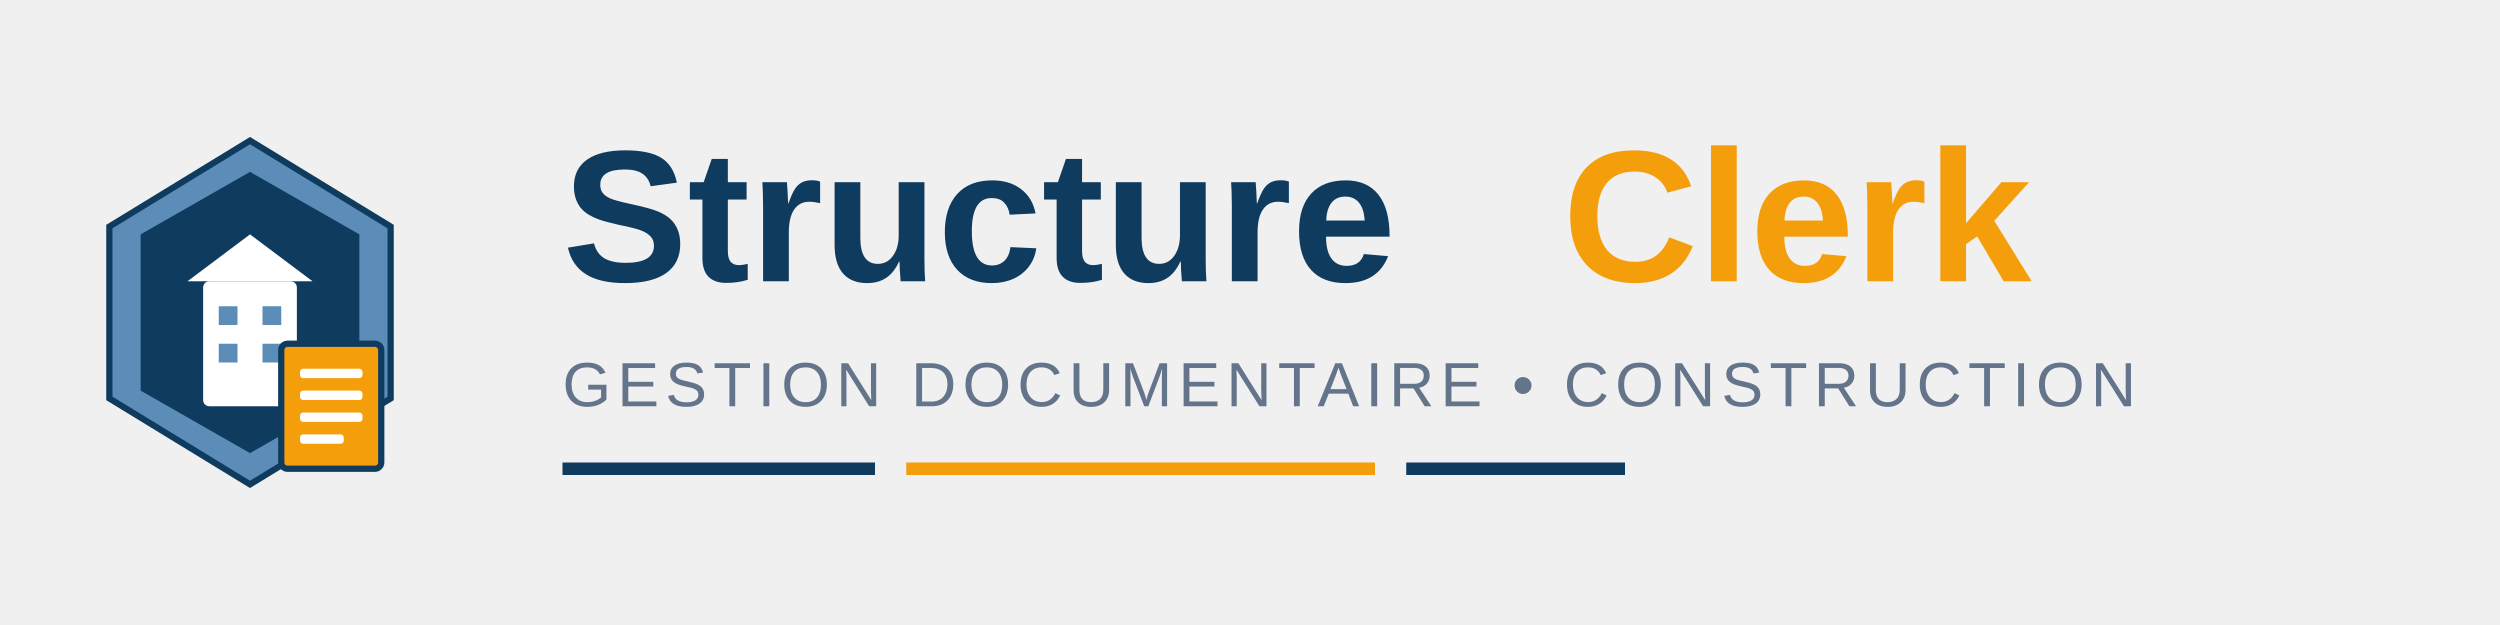
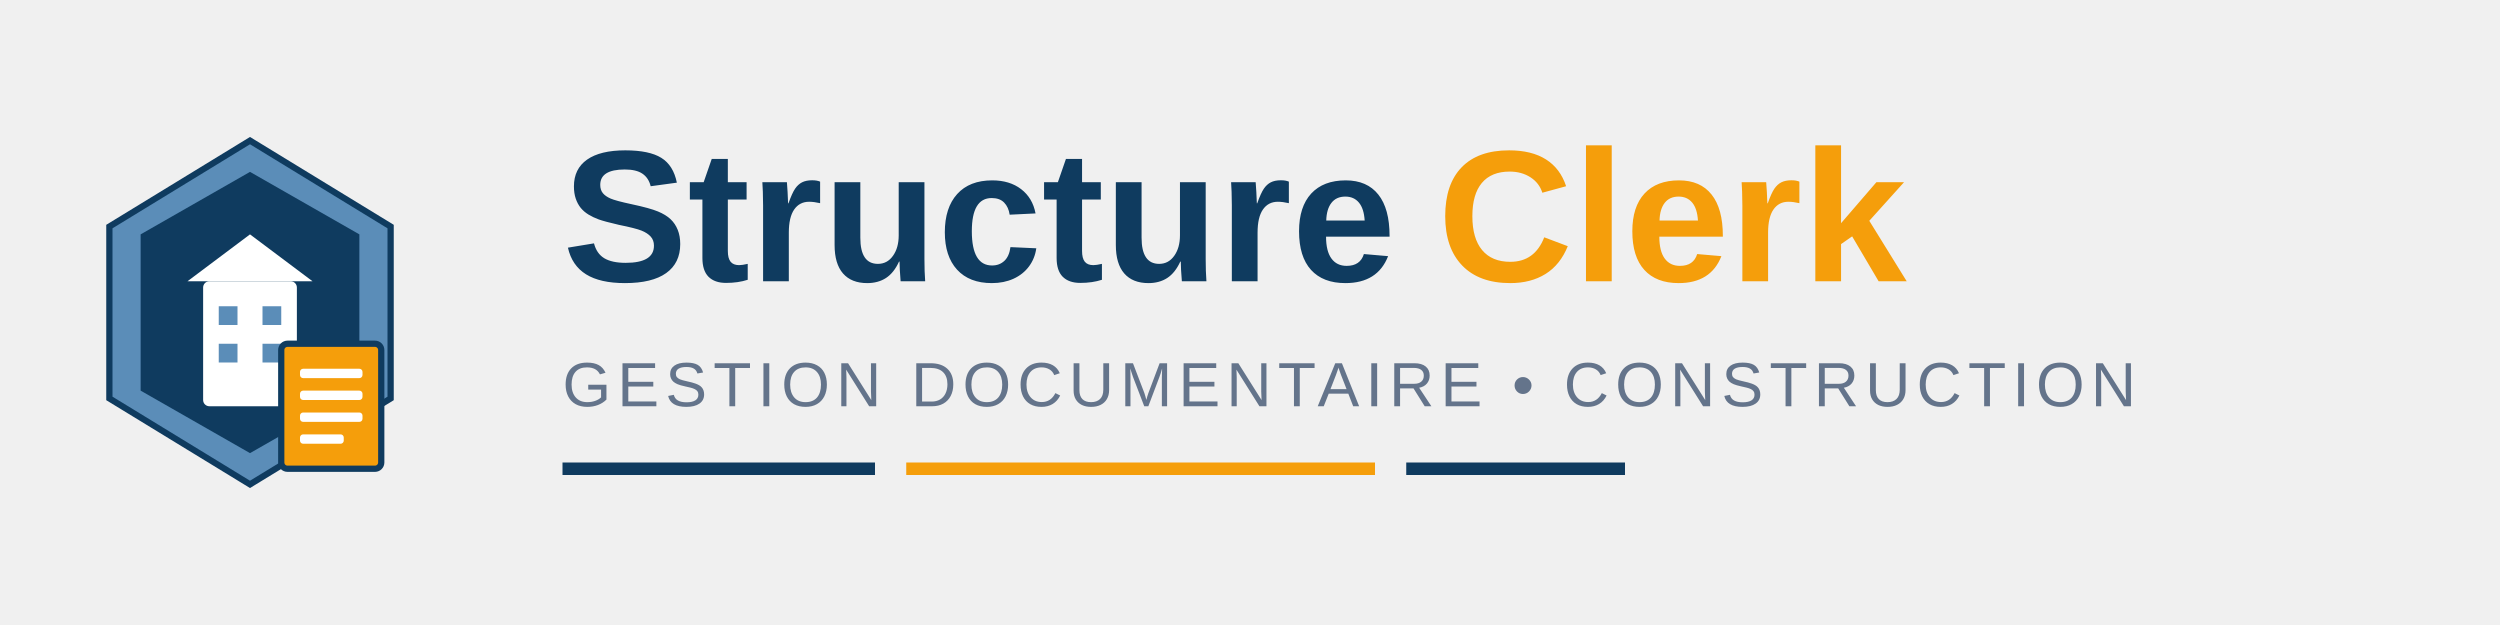
<svg xmlns="http://www.w3.org/2000/svg" width="800" height="200" viewBox="0 0 800 200" fill="none">
  <g transform="translate(20, 40)">
    <path d="M60 5 L105 32.5 L105 87.5 L60 115 L15 87.5 L15 32.5 Z" fill="#5B8DB8" stroke="#0F3B5F" stroke-width="2" />
    <path d="M60 15 L95 35 L95 85 L60 105 L25 85 L25 35 Z" fill="#0F3B5F" />
    <rect x="45" y="50" width="30" height="40" fill="white" rx="2" />
    <path d="M40 50 L60 35 L80 50 Z" fill="white" />
    <rect x="50" y="58" width="6" height="6" fill="#5B8DB8" />
    <rect x="64" y="58" width="6" height="6" fill="#5B8DB8" />
    <rect x="50" y="70" width="6" height="6" fill="#5B8DB8" />
    <rect x="64" y="70" width="6" height="6" fill="#5B8DB8" />
    <g transform="translate(70, 70)">
      <rect x="0" y="0" width="32" height="40" fill="#F59E0B" rx="2" stroke="#0F3B5F" stroke-width="2" />
      <rect x="6" y="8" width="20" height="3" fill="white" rx="1" />
      <rect x="6" y="15" width="20" height="3" fill="white" rx="1" />
      <rect x="6" y="22" width="20" height="3" fill="white" rx="1" />
      <rect x="6" y="29" width="14" height="3" fill="white" rx="1" />
    </g>
  </g>
  <text x="180" y="90" font-family="Arial, sans-serif" font-size="60" font-weight="bold" fill="#0F3B5F">Structure</text>
-   <text x="500" y="90" font-family="Arial, sans-serif" font-size="60" font-weight="bold" fill="#F59E0B">Clerk</text>
+   <text x="460" y="90" font-family="Arial, sans-serif" font-size="60" font-weight="bold" fill="#F59E0B">Clerk</text>
  <text x="180" y="130" font-family="Arial, sans-serif" font-size="20" font-weight="500" fill="#64748B" letter-spacing="2">GESTION DOCUMENTAIRE • CONSTRUCTION</text>
  <line x1="180" y1="150" x2="280" y2="150" stroke="#0F3B5F" stroke-width="4" />
  <line x1="290" y1="150" x2="440" y2="150" stroke="#F59E0B" stroke-width="4" />
  <line x1="450" y1="150" x2="520" y2="150" stroke="#0F3B5F" stroke-width="4" />
</svg>
